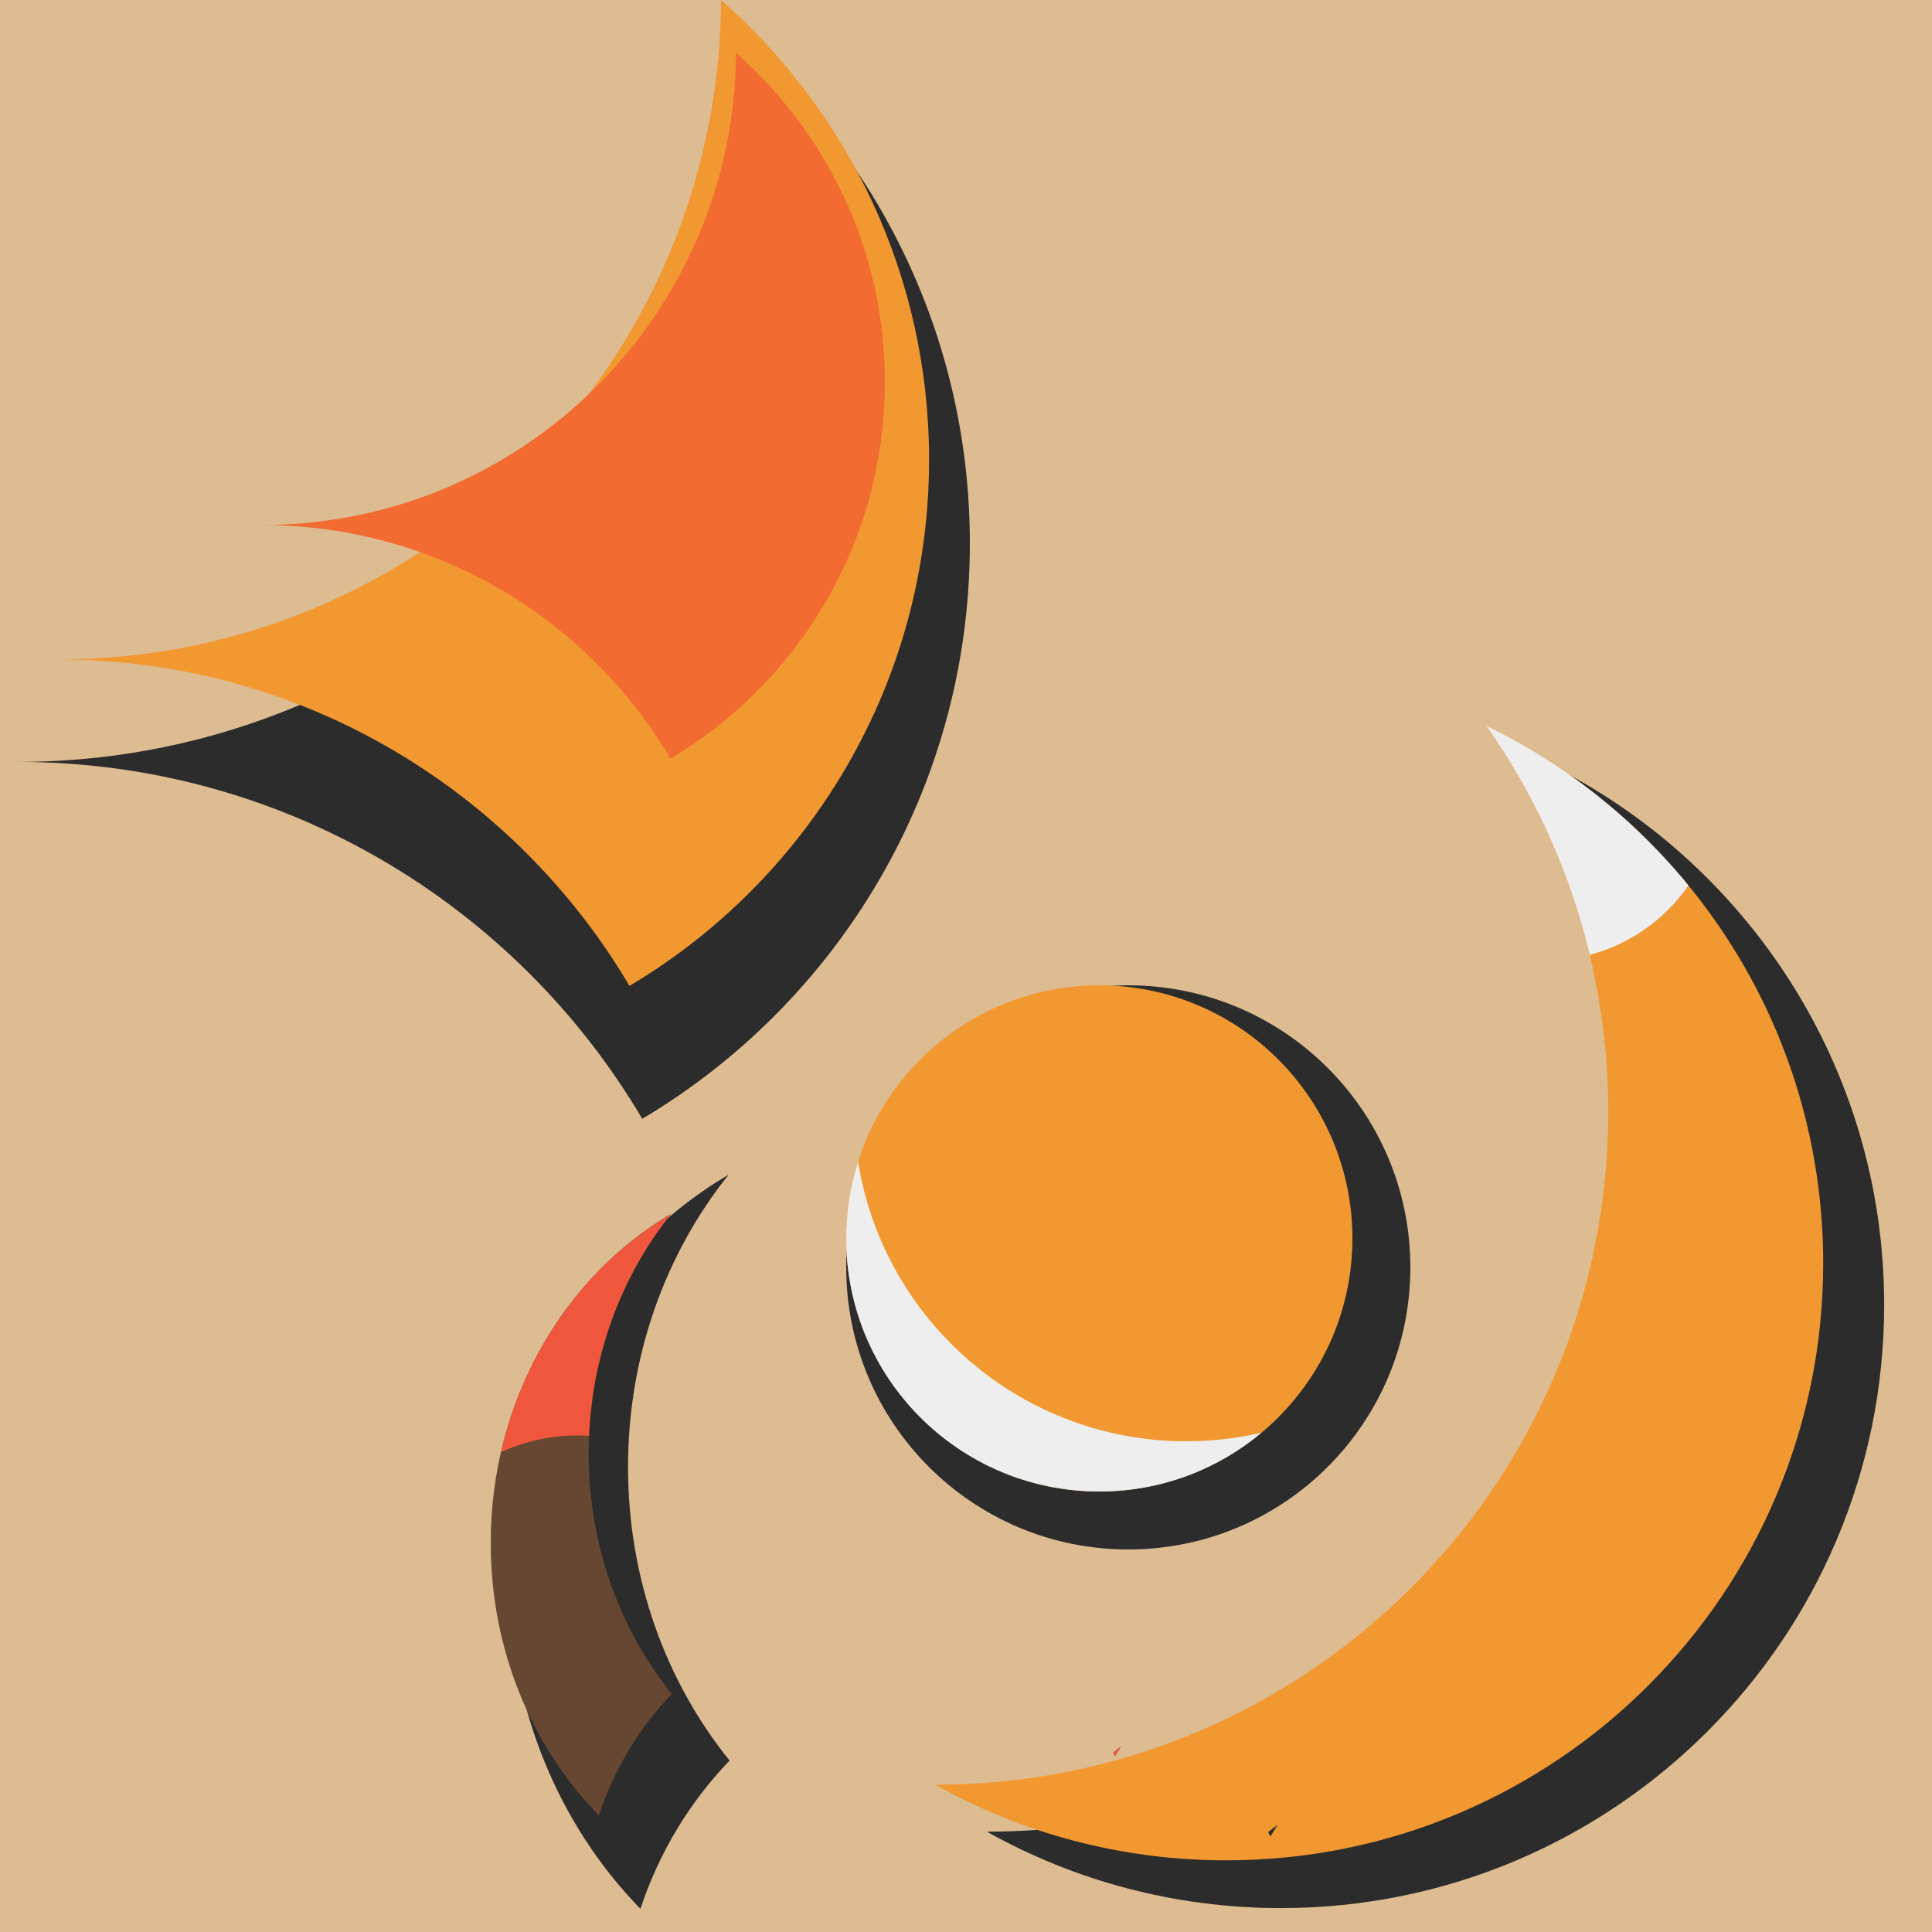
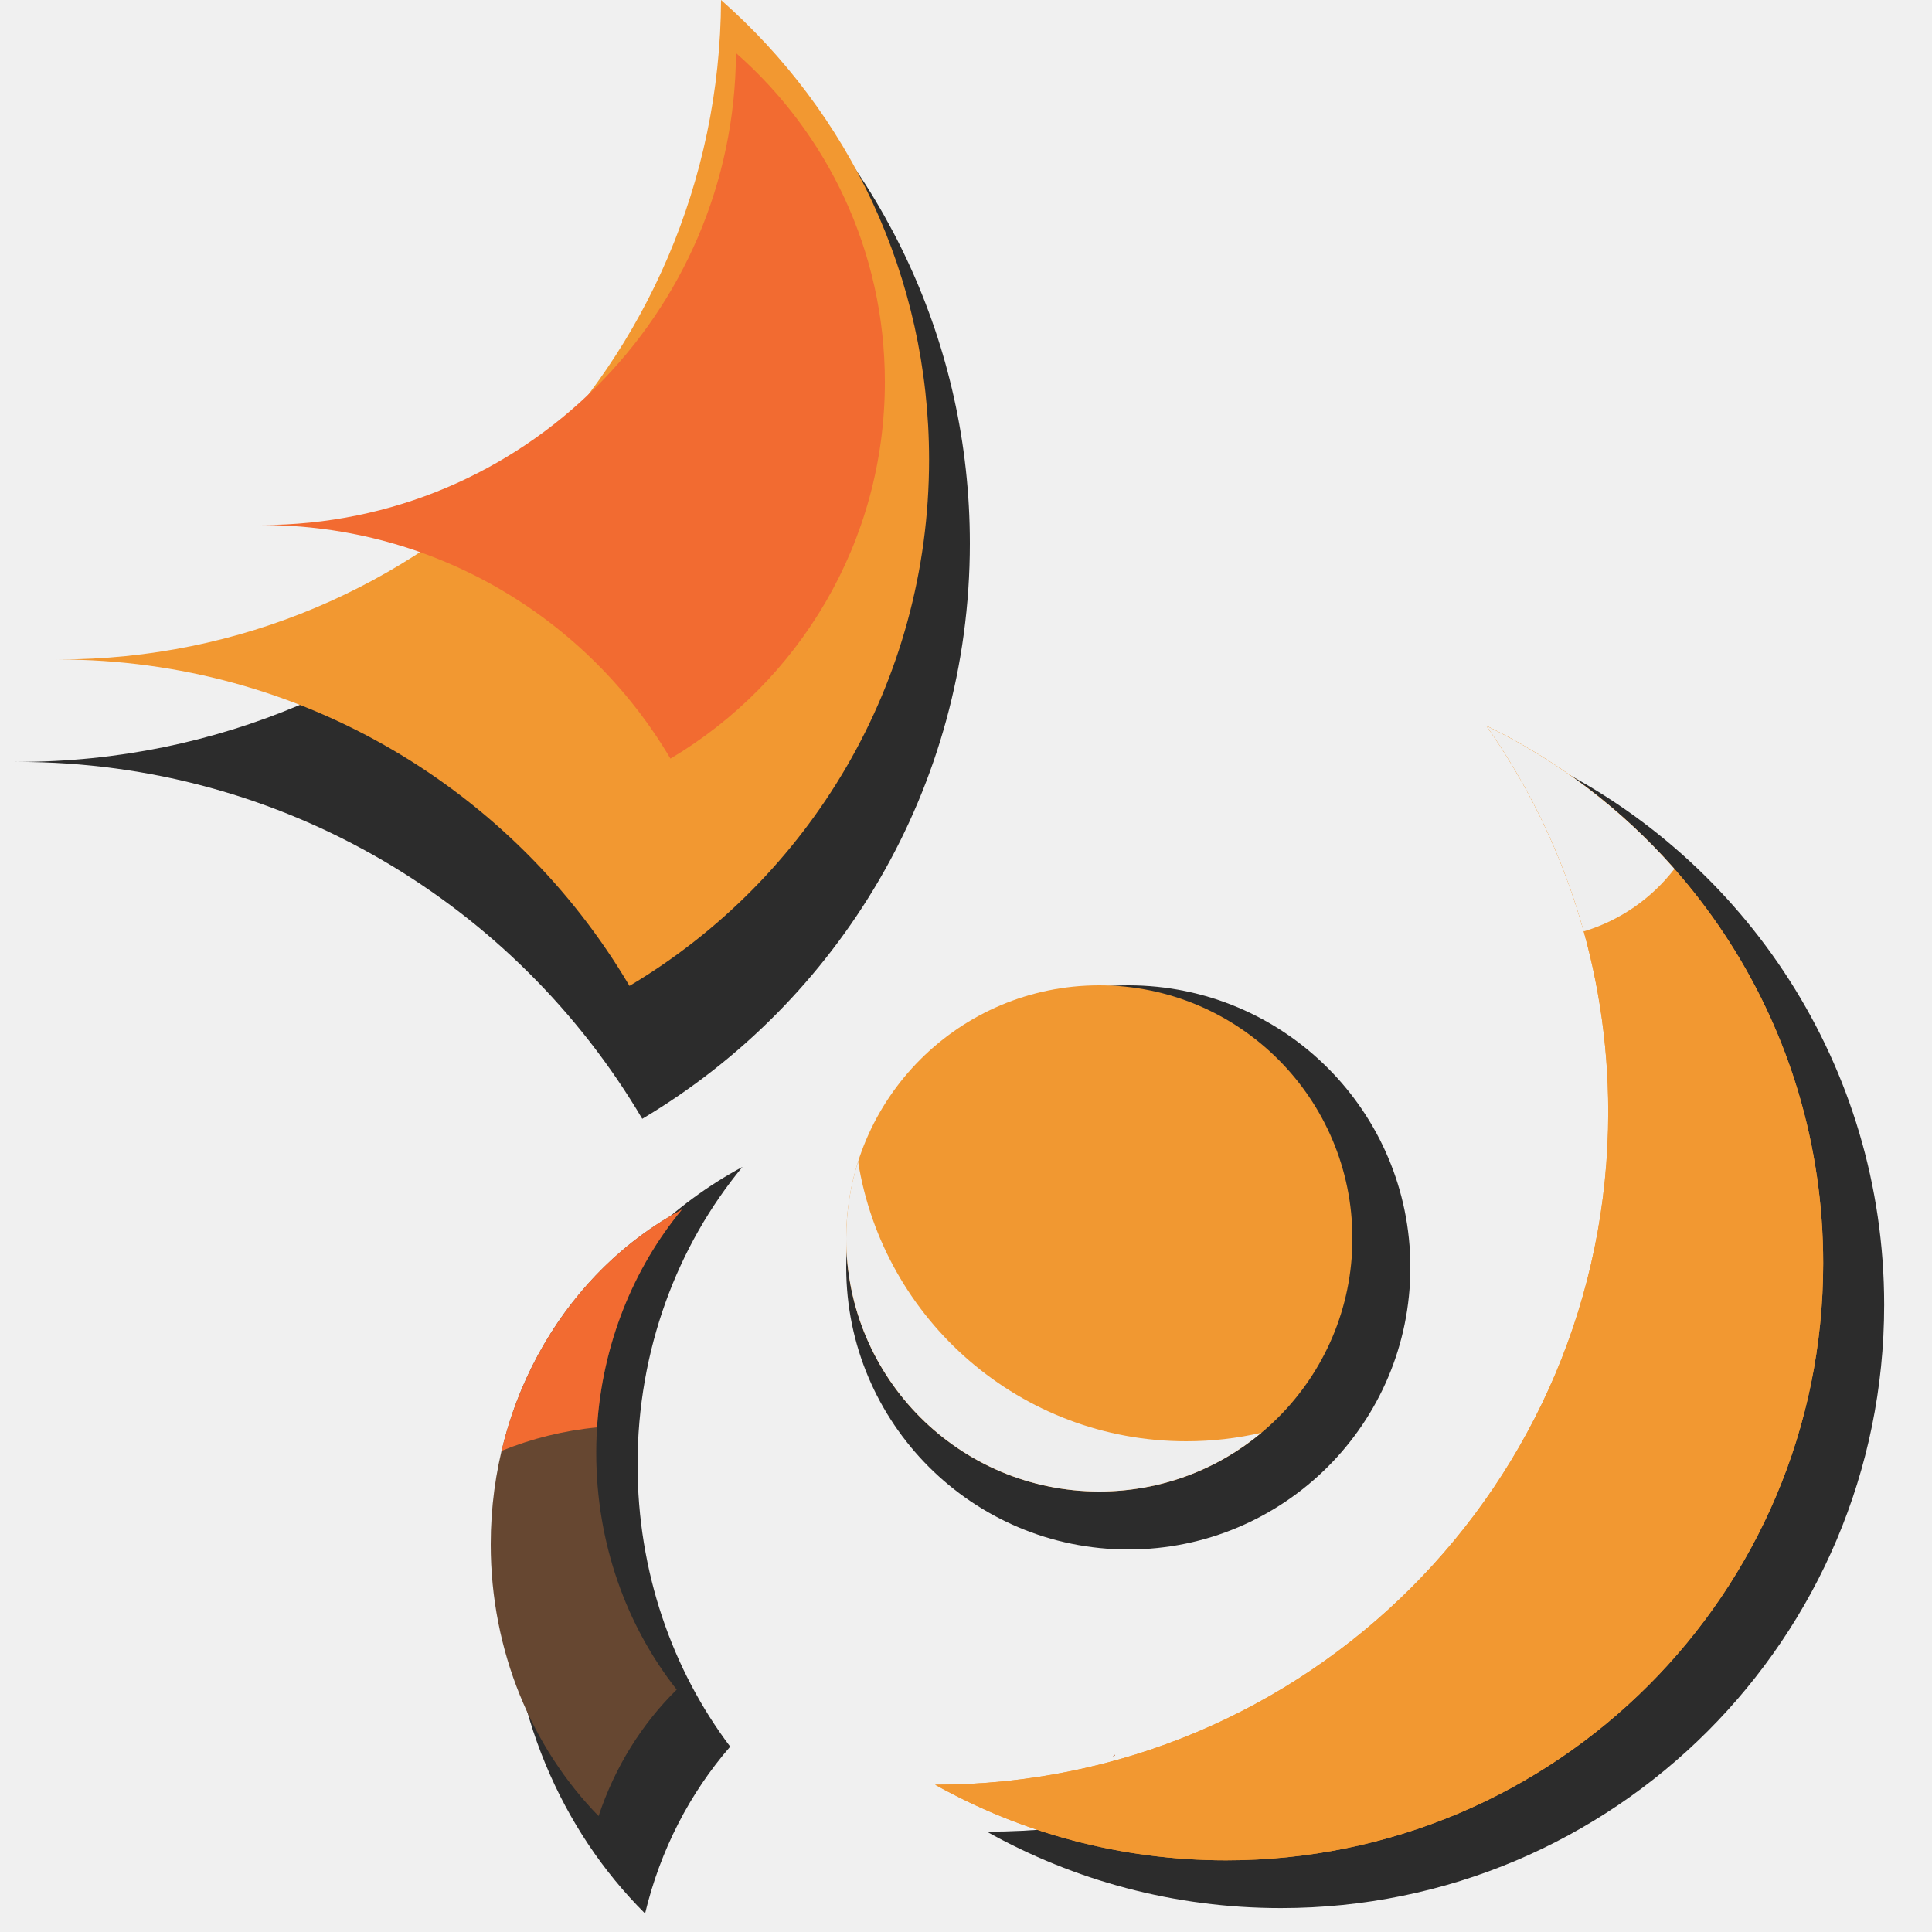
<svg xmlns="http://www.w3.org/2000/svg" width="500" height="500" viewBox="0 0 500 500" fill="none">
-   <g clip-path="url(#clip0_1_2)">
-     <rect width="500" height="500" fill="white" />
-     <circle cx="255" cy="268" r="385" fill="#DDBC91" />
-     <path d="M399.546 197.144C451.677 222.429 487.62 275.863 487.62 337.693C487.62 423.916 417.723 493.813 331.5 493.813C303.865 493.813 277.908 486.633 255.391 474.036C255.435 474.036 255.478 474.037 255.521 474.037C352.666 474.037 431.417 395.286 431.417 298.142C431.417 260.557 419.627 225.727 399.546 197.144Z" fill="#2C2C2C" />
-     <path d="M384.67 187.833C436.266 212.858 471.841 265.742 471.841 326.936C471.841 412.273 402.663 481.452 317.326 481.452C289.976 481.452 264.285 474.345 242 461.879C242.043 461.879 242.086 461.88 242.129 461.88C338.274 461.88 416.216 383.938 416.216 287.793C416.216 250.593 404.545 216.122 384.67 187.833Z" fill="#F29831" />
-     <mask id="mask0_1_2" style="mask-type:alpha" maskUnits="userSpaceOnUse" x="354" y="158" width="92" height="91">
-       <circle cx="399.734" cy="203.324" r="45.324" fill="#656262" />
-     </mask>
-     <g mask="url(#mask0_1_2)">
-       <path d="M384.67 187.833C436.266 212.858 471.841 265.742 471.841 326.936C471.841 412.273 402.663 481.452 317.326 481.452C289.976 481.452 264.285 474.345 242 461.879C242.043 461.879 242.086 461.88 242.129 461.88C338.274 461.88 416.216 383.938 416.216 287.793C416.216 250.593 404.545 216.122 384.67 187.833Z" fill="#EEEEEE" />
-     </g>
-     <path d="M192.132 10.556C228.222 42.285 251 88.794 251 140.625C251 203.969 216.98 259.365 166.216 289.546C133.59 234.266 73.415 197.181 4.577 197.181C4.385 197.181 4.192 197.182 4 197.182V197.178C4.192 197.178 4.385 197.181 4.577 197.181C107.851 197.18 191.629 113.712 192.132 10.556Z" fill="#2C2C2C" />
-     <path d="M186.605 0C219.612 29.017 240.444 71.551 240.444 118.953C240.444 176.883 209.332 227.545 162.907 255.146C133.069 204.591 78.038 170.676 15.084 170.676C14.908 170.676 14.732 170.677 14.556 170.678V170.673C14.732 170.673 14.908 170.676 15.084 170.676C109.532 170.675 186.147 94.34 186.605 0Z" fill="#F29831" />
-     <path d="M190.47 13.721C214.093 34.488 229.003 64.931 229.003 98.857C229.003 140.318 206.736 176.577 173.509 196.331C152.154 160.149 112.767 135.875 67.711 135.875C67.585 135.875 67.459 135.876 67.333 135.877V135.873C67.459 135.873 67.585 135.875 67.711 135.875C135.308 135.875 190.142 81.241 190.47 13.721Z" fill="#F26B31" />
-     <path d="M188.578 304C172.363 324.225 162.536 350.697 162.536 379.671C162.536 408.789 172.461 435.38 188.821 455.643C178.604 466.189 170.624 479.286 165.741 494C144.731 472.47 131.608 441.894 131.608 407.975C131.608 363.017 154.66 323.931 188.578 304ZM330.687 472.204C330.074 473.233 329.446 474.25 328.805 475.256C328.596 474.892 328.385 474.53 328.173 474.17C329.02 473.528 329.859 472.873 330.687 472.204Z" fill="#2C2C2C" />
-     <path d="M173.683 314.139C160.395 330.712 152.344 352.404 152.344 376.146C152.344 400.007 160.476 421.797 173.883 438.401C165.51 447.043 158.971 457.776 154.97 469.834C137.753 452.191 127 427.135 127 399.34C127 362.5 145.889 330.472 173.683 314.139ZM290.135 451.973C289.633 452.816 289.117 453.649 288.592 454.473C288.421 454.175 288.249 453.879 288.075 453.584C288.769 453.057 289.456 452.521 290.135 451.973Z" fill="#664731" />
-     <path d="M290.134 451.973C289.632 452.816 289.117 453.649 288.591 454.473C288.421 454.175 288.249 453.879 288.075 453.584C288.769 453.057 289.456 452.521 290.134 451.973ZM173.682 314.139C161.251 329.644 153.403 349.63 152.443 371.584C151.465 371.523 150.48 371.492 149.488 371.492C142.454 371.492 135.749 373.032 129.642 375.818C135.752 349.155 152.01 326.875 173.682 314.139Z" fill="#F0563B" />
-     <circle cx="292" cy="328" r="73" fill="#2C2C2C" />
-     <circle cx="284.5" cy="320.5" r="65.5" fill="#F19831" />
-     <path d="M222.073 300.615C228.599 341.642 264.137 373 307 373C313.697 373 320.215 372.233 326.472 370.785C315.105 380.283 300.471 386 284.5 386C248.325 386 219 356.675 219 320.5C219 313.567 220.077 306.887 222.073 300.615Z" fill="#EEEEEE" />
-   </g>
-   <defs>
-     <clipPath id="clip0_1_2">
-       <rect width="500" height="500" fill="white" />
-     </clipPath>
-   </defs>
+   <path d="M399.546 197.144C451.677 222.429 487.62 275.863 487.62 337.693C487.62 423.916 417.723 493.813 331.5 493.813C303.865 493.813 277.908 486.633 255.391 474.036C255.435 474.036 255.478 474.037 255.521 474.037C352.666 474.037 431.417 395.286 431.417 298.142C431.417 260.557 419.627 225.727 399.546 197.144Z" fill="#2C2C2C" />
+   <path d="M384.67 187.833C436.266 212.858 471.841 265.742 471.841 326.936C471.841 412.273 402.663 481.452 317.326 481.452C289.976 481.452 264.285 474.345 242 461.879C242.043 461.879 242.086 461.88 242.129 461.88C338.274 461.88 416.216 383.938 416.216 287.793C416.216 250.593 404.545 216.122 384.67 187.833Z" fill="#F29831" />
+   <path d="M384.67 187.833C436.266 212.858 471.841 265.742 471.841 326.936C471.841 412.273 402.663 481.452 317.326 481.452C289.976 481.452 264.285 474.345 242 461.879C242.043 461.879 242.086 461.88 242.129 461.88C338.274 461.88 416.216 383.938 416.216 287.793C416.216 250.593 404.545 216.122 384.67 187.833Z" fill="#F29831" />
+   <path d="M384.67 187.833C403.283 196.861 419.811 209.515 433.336 224.876C427.467 232.483 419.297 238.221 409.865 241.047C404.498 221.752 395.893 203.807 384.67 187.833Z" fill="#EEEEEE" />
+   <path d="M192.132 10.556C228.222 42.285 251 88.794 251 140.625C251 203.969 216.98 259.365 166.216 289.546C133.59 234.266 73.415 197.181 4.577 197.181C4.385 197.181 4.192 197.182 4 197.182V197.178C4.192 197.178 4.385 197.181 4.577 197.181C107.851 197.18 191.629 113.712 192.132 10.556Z" fill="#2C2C2C" />
+   <path d="M186.605 0C219.612 29.017 240.444 71.551 240.444 118.953C240.444 176.883 209.332 227.545 162.907 255.146C133.069 204.591 78.038 170.676 15.084 170.676C14.908 170.676 14.732 170.677 14.556 170.678V170.673C14.732 170.673 14.908 170.676 15.084 170.676C109.532 170.675 186.147 94.34 186.605 0Z" fill="#F29831" />
+   <path d="M190.47 13.721C214.093 34.488 229.003 64.931 229.003 98.857C229.003 140.318 206.736 176.577 173.509 196.331C152.154 160.149 112.767 135.875 67.711 135.875C67.585 135.875 67.459 135.876 67.333 135.877V135.873C67.459 135.873 67.585 135.875 67.711 135.875C135.308 135.875 190.142 81.241 190.47 13.721Z" fill="#F26B31" />
+   <path d="M192.144 301.997C175.272 322.387 165 349.397 165 379.022C165 406.742 173.993 432.17 188.971 452.03C178.574 463.994 170.878 478.776 166.945 495.216C145.234 473.629 131.608 442.537 131.608 407.975C131.608 361.458 156.286 321.228 192.144 301.997Z" fill="#2C2C2C" />
+   <path d="M176.501 313C162.705 329.673 154.305 351.758 154.305 375.983C154.305 399.397 162.152 420.812 175.134 437.273C166.131 446.12 159.116 457.326 154.91 469.999C137.731 452.394 127 427.393 127 399.657C127 361.621 147.18 328.725 176.501 313ZM288.246 454.671C288.205 454.598 288.162 454.526 288.12 454.454C288.282 454.337 288.446 454.223 288.607 454.104C288.488 454.294 288.366 454.482 288.246 454.671Z" fill="#664731" />
+   <path d="M288.246 454.671C288.205 454.598 288.162 454.526 288.12 454.454C288.282 454.337 288.446 454.223 288.607 454.104C288.488 454.294 288.366 454.482 288.246 454.671ZM176.501 313C163.964 328.151 155.884 347.771 154.513 369.405C145.847 370.235 137.548 372.319 129.801 375.478C136.301 348.005 153.616 325.273 176.501 313Z" fill="#F26B31" />
+   <circle cx="292" cy="328" r="73" fill="#2C2C2C" />
+   <circle cx="284.5" cy="320.5" r="65.5" fill="#F19831" />
+   <path d="M222.073 300.615C228.599 341.642 264.137 373 307 373C313.697 373 320.215 372.233 326.472 370.785C315.105 380.283 300.471 386 284.5 386C248.325 386 219 356.675 219 320.5C219 313.567 220.077 306.887 222.073 300.615Z" fill="#EEEEEE" />
+   <style>@media (prefers-color-scheme: light) { :root { filter: none; } }
+ @media (prefers-color-scheme: dark) { :root { filter: none; } }
+ </style>
</svg>
